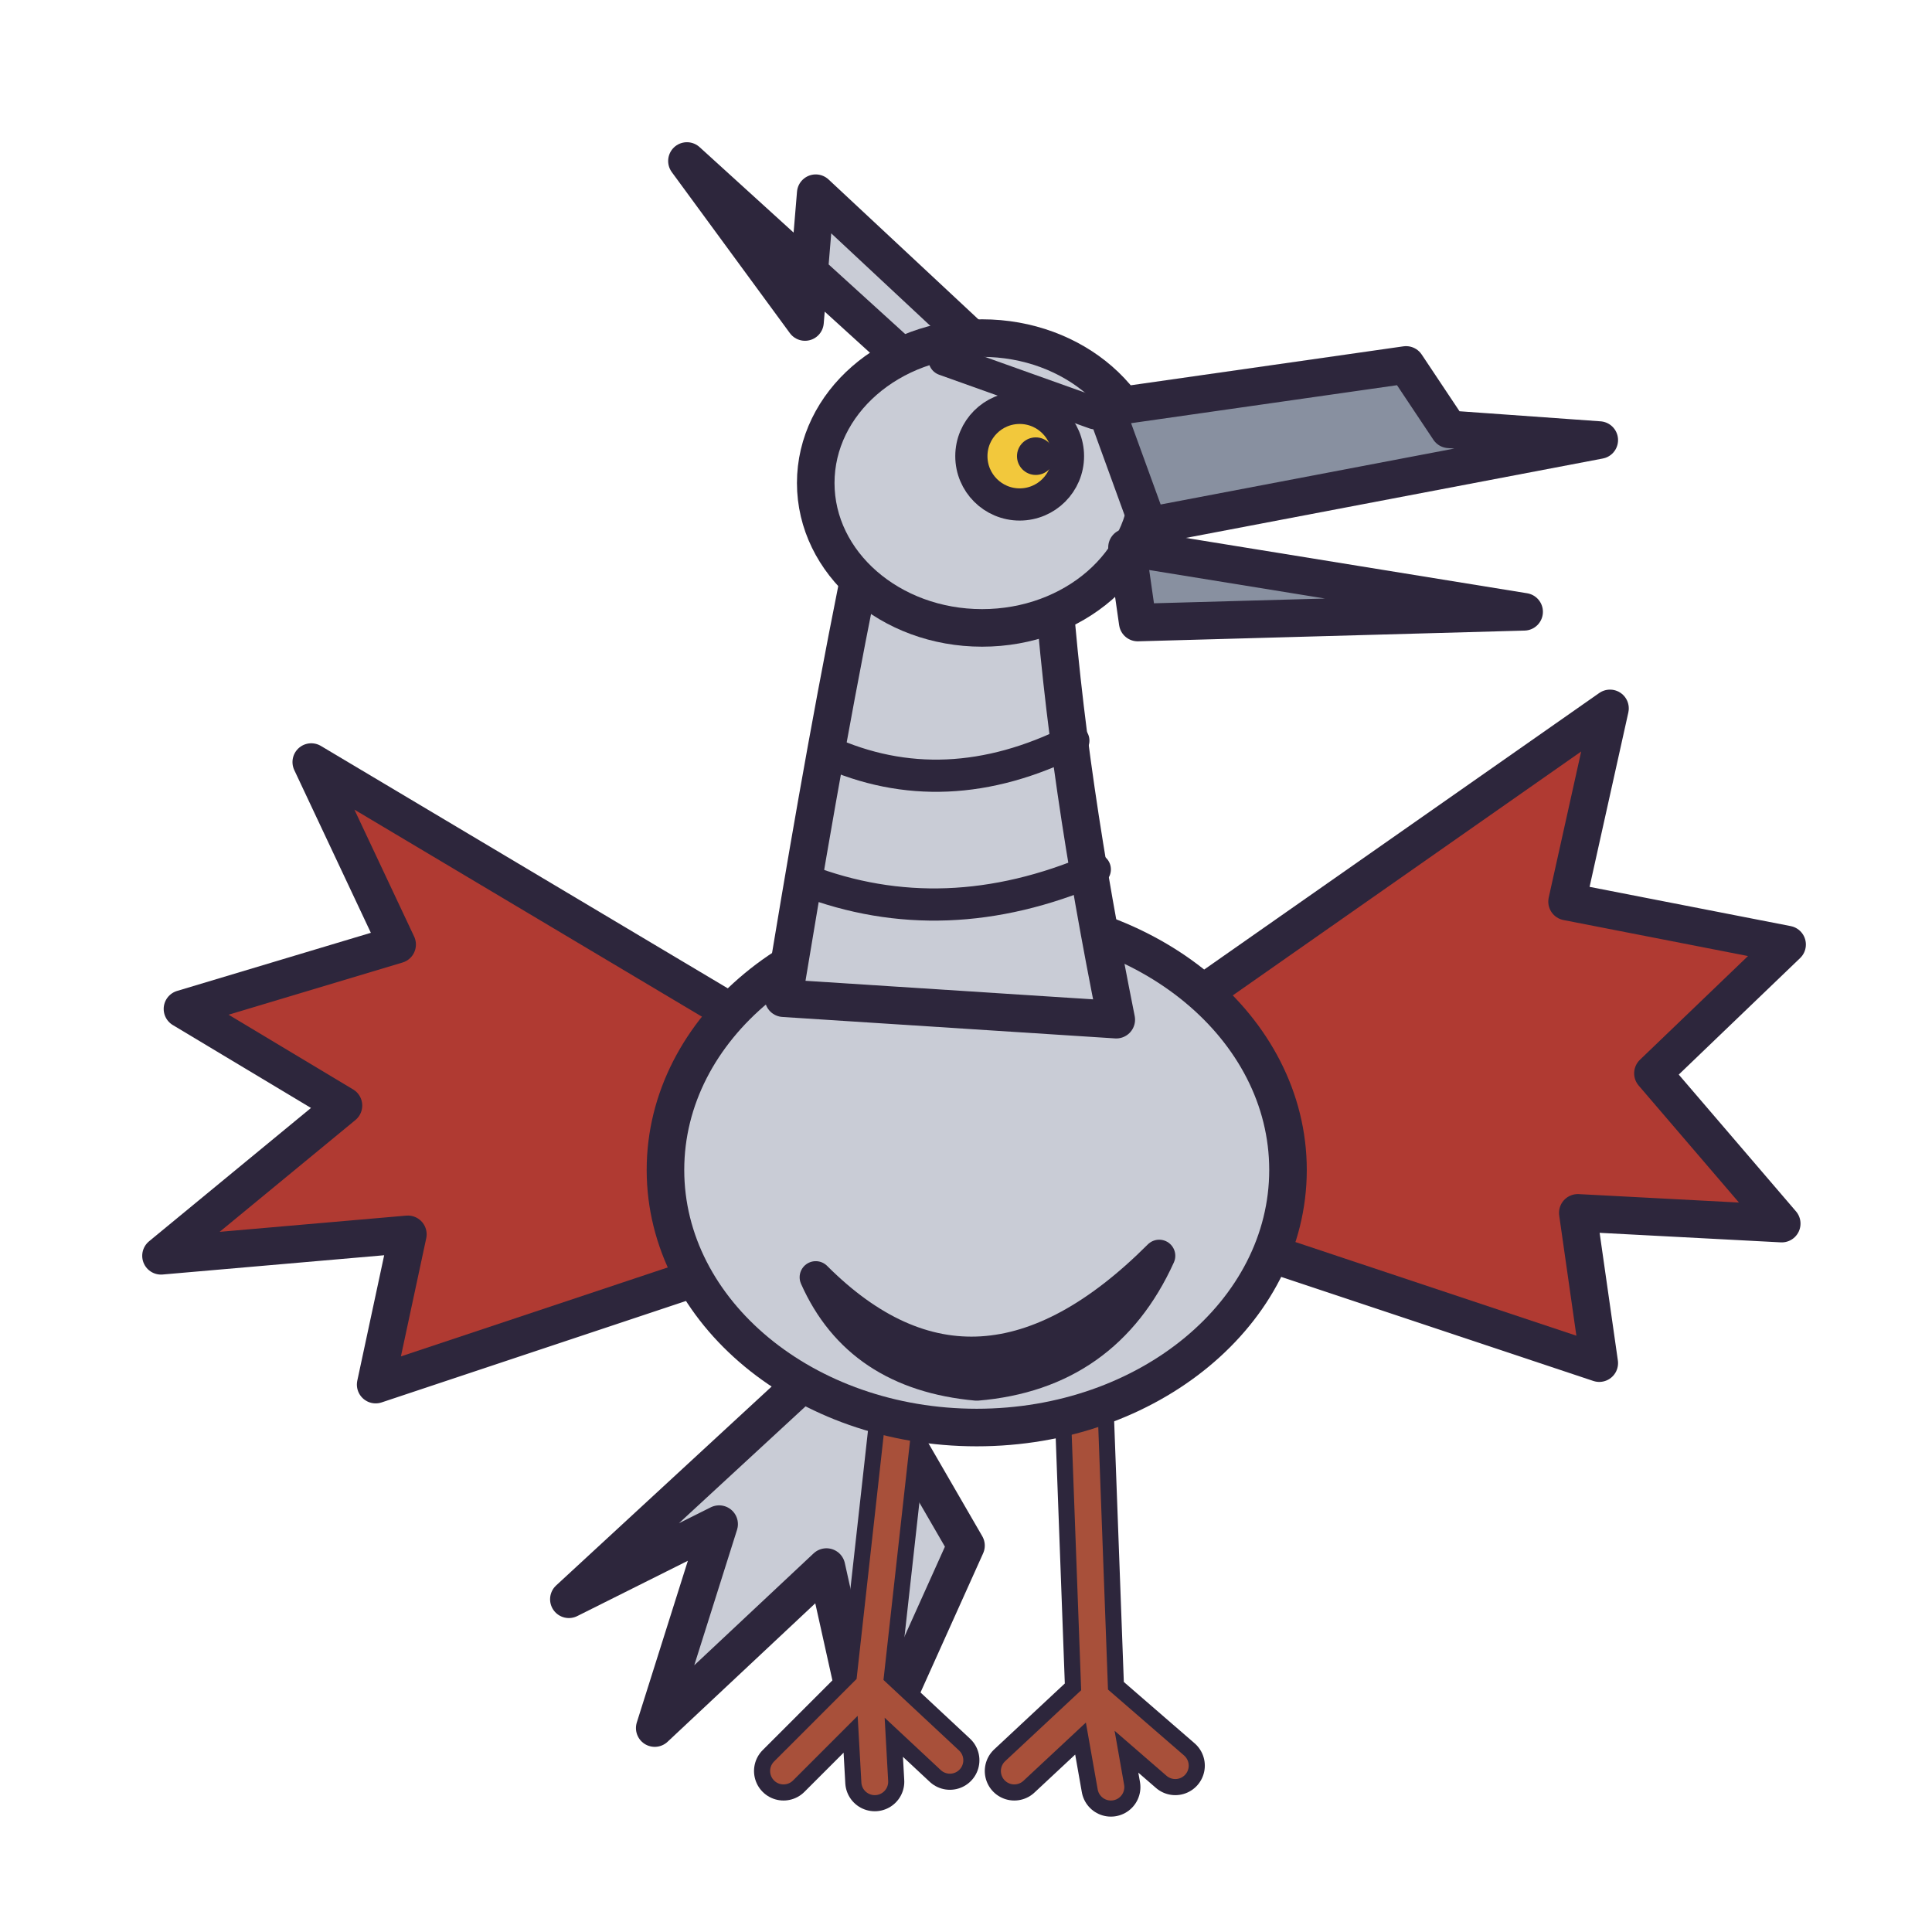
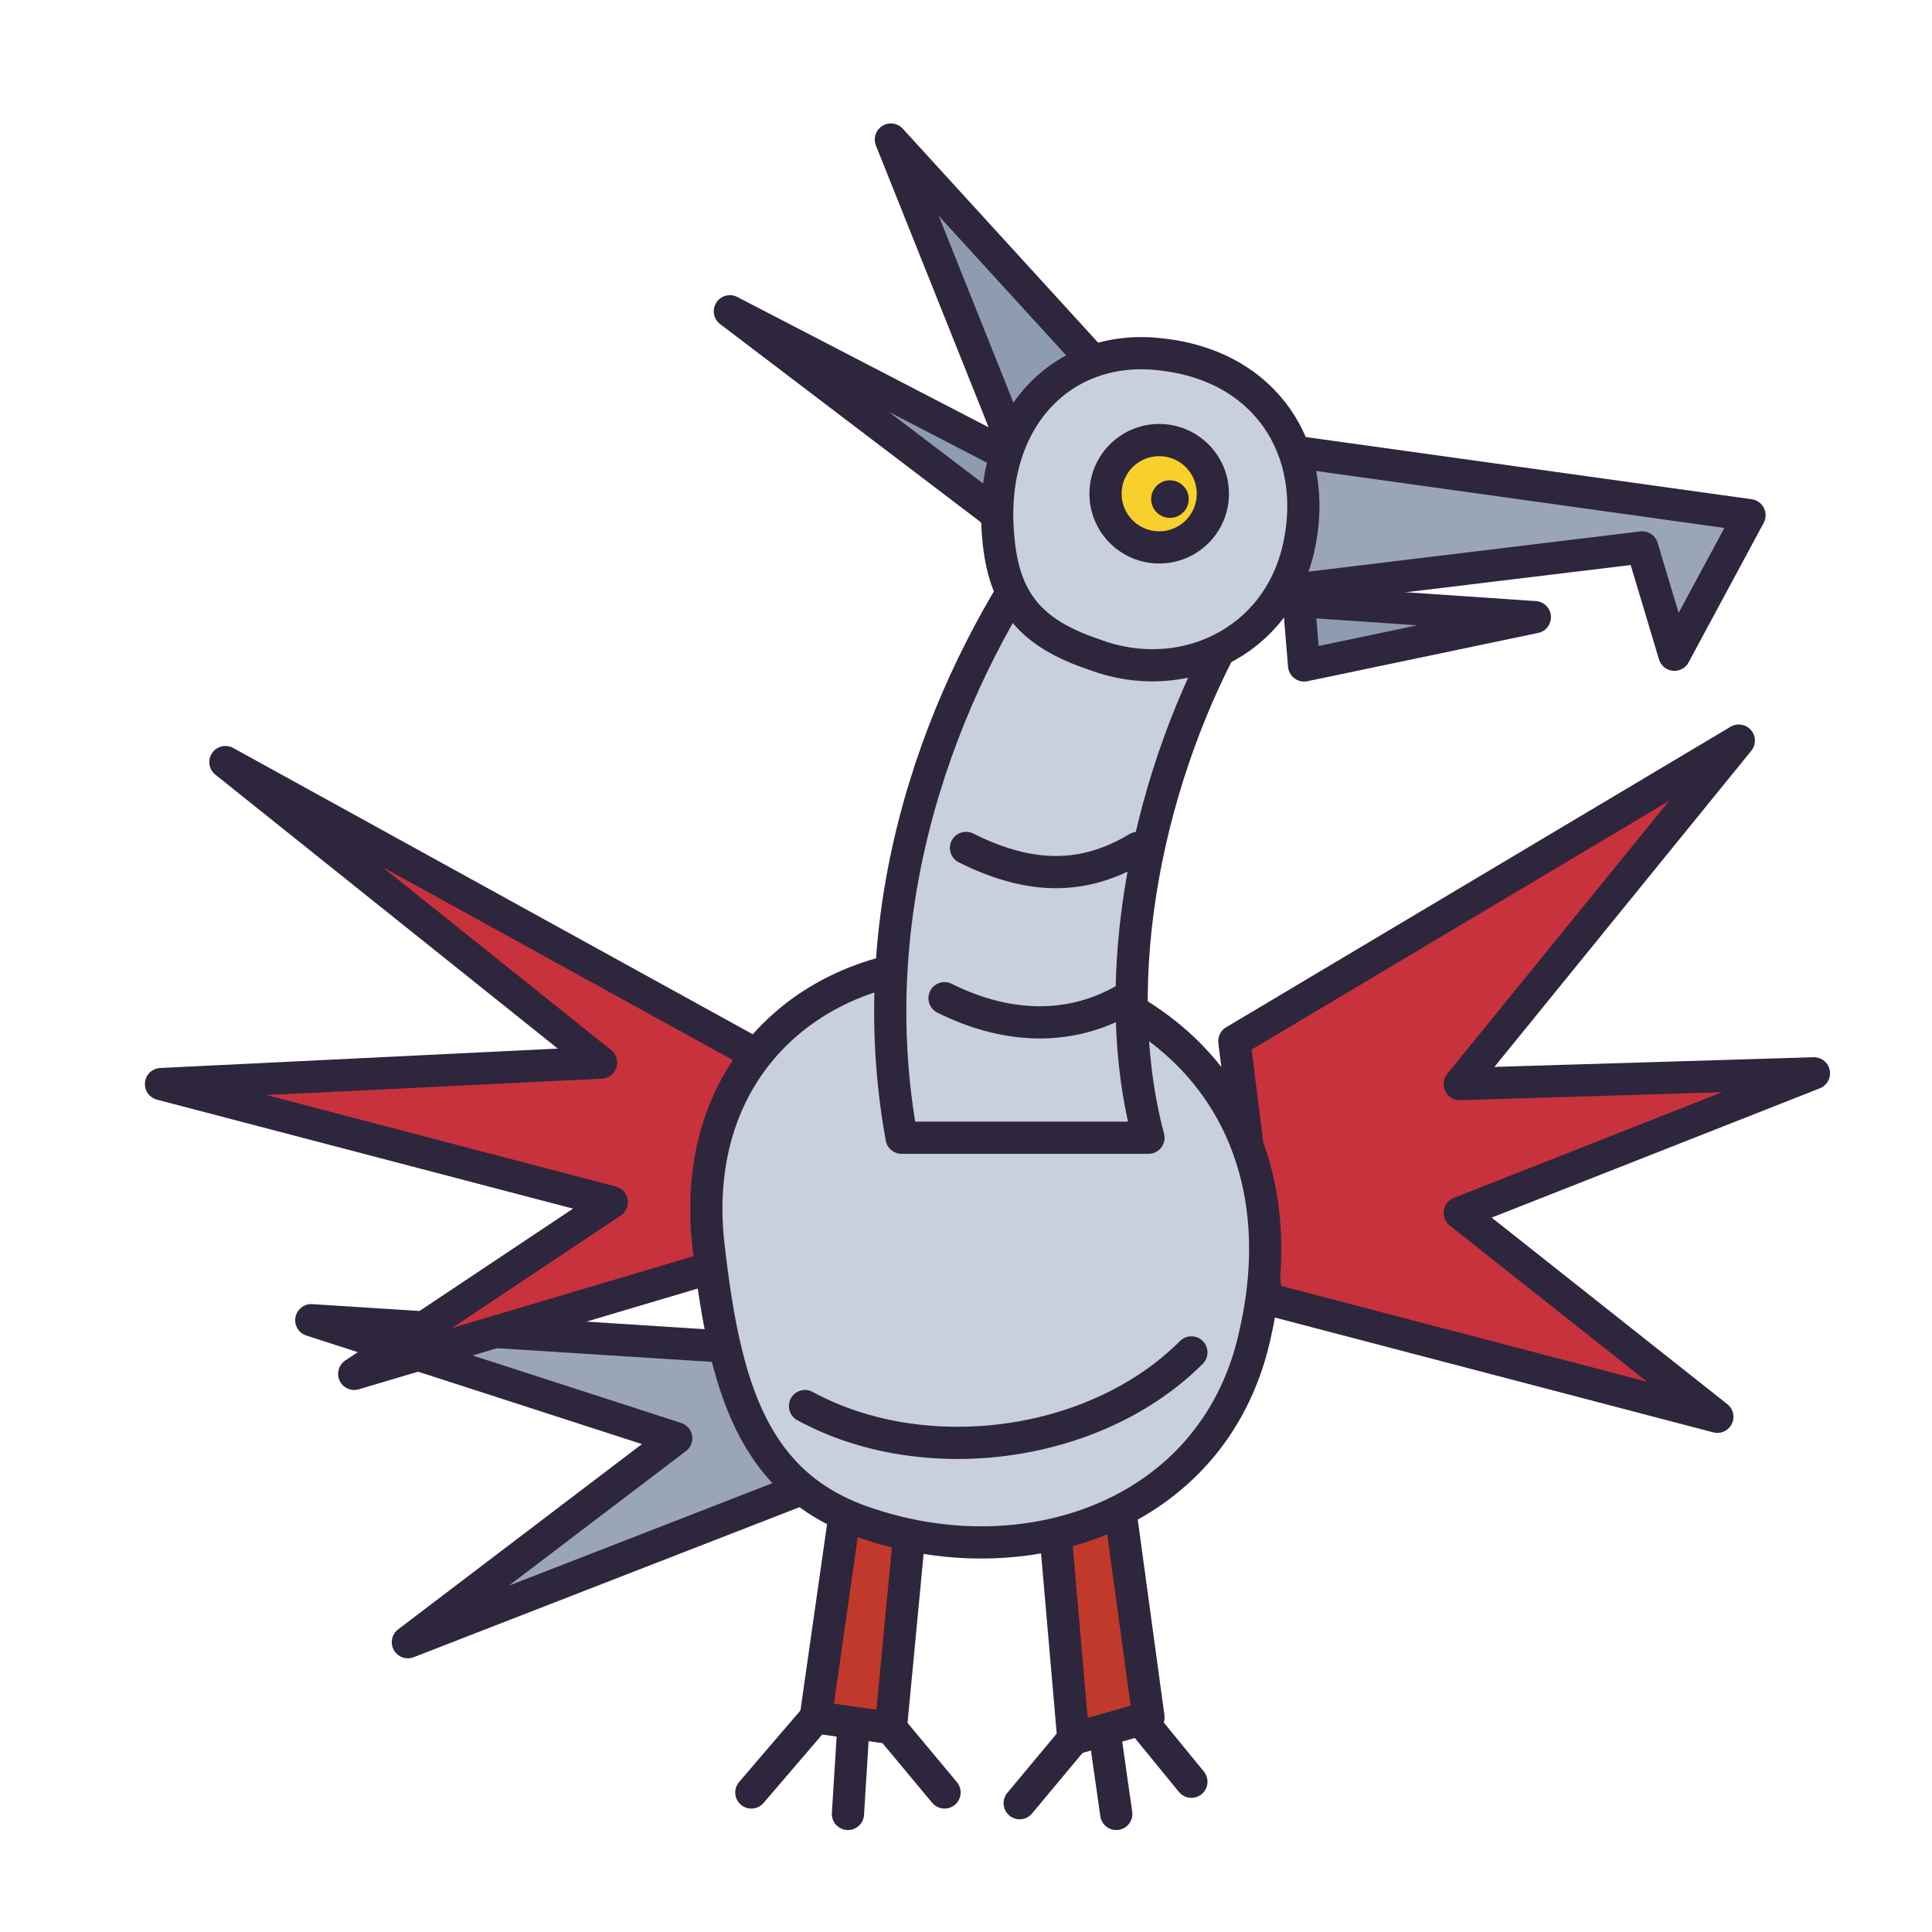
<svg xmlns="http://www.w3.org/2000/svg" viewBox="0 0 360 360">
-   <g stroke="#2d263c" stroke-width="7" stroke-linejoin="round" stroke-linecap="round" fill="none">
-     <path d="M210,195 L300,132 L292,168 L333,176 L308,200 L332,228 L294,226 L298,254 L232,232 Z" fill="#b03a32" />
-     <path d="M152,198 L58,142 L74,176 L34,188 L64,206 L30,234 L76,230 L70,258 L136,236 Z" fill="#b03a32" />
-     <path d="M158,250 L106,298 L134,284 L122,322 L154,292 L162,328 L180,288 Z" fill="#c9ccd6" />
-     <path d="M168,260 L162,314 M162,314 L146,330 M162,314 L163,332 M162,314 L177,328" stroke-width="11" />
-     <path d="M168,260 L162,314 M162,314 L146,330 M162,314 L163,332 M162,314 L177,328" stroke="#a8503a" stroke-width="5" />
-     <path d="M202,262 L204,316 M204,316 L189,330 M204,316 L207,333 M204,316 L219,329" stroke-width="11" />
-     <path d="M202,262 L204,316 M204,316 L189,330 M204,316 L207,333 M204,316 L219,329" stroke="#a8503a" stroke-width="5" />
-     <ellipse cx="182" cy="218" rx="58" ry="48" fill="#c9ccd6" />
-     <path d="M152,238 Q182,268 216,234 Q206,256 182,258 Q160,256 152,238 Z" fill="#98a0ae" stroke-width="6" />
-     <path d="M160,108 C154,138 150,162 146,186 L208,190 C202,160 198,134 196,106 Z" fill="#c9ccd6" />
-     <path d="M154,140 Q176,150 200,138 M150,164 Q176,174 204,162" stroke-width="6" />
-     <path d="M172,70 L128,30 L150,60 L152,36 L182,64 Z" fill="#c9ccd6" />
-     <ellipse cx="183" cy="90" rx="31" ry="27" fill="#c9ccd6" />
-     <path d="M210,102 L284,114 L212,116 Z" fill="#8890a0" />
-     <path d="M206,76 L262,68 L270,80 L298,82 L214,98 Z" fill="#8890a0" />
-     <circle cx="190" cy="85" r="9" fill="#f2c83c" stroke-width="6" />
-     <circle cx="193" cy="85" r="3.5" fill="#2d263c" stroke="none" />
-     <path d="M176,67 L204,77" stroke-width="6" />
+   <g stroke="#2d263c" stroke-width="6" stroke-linejoin="round" stroke-linecap="round">
+     <path d="M152 252 L58 246 L126 268 L76 306 L148 278 Z" fill="#9aa6b8" />
+     <path d="M230 194 L324 138 L272 202 L338 200 L272 226 L320 264 L236 242 Z" fill="#c8323c" />
+     <path d="M140 196 L42 142 L112 198 L30 202 L114 224 L66 256 L140 234 Z" fill="#c8323c" />
+     <path d="M158 278 L152 320 L166 322 L170 280 Z" fill="#c0392b" />
+     <path d="M152 320 L140 334 M159 322 L158 338 M166 322 L176 334" fill="none" />
+     <path d="M196 278 L200 324 L214 320 L208 276 Z" fill="#c0392b" />
+     <path d="M200 324 L190 336 M206 324 L208 338 M213 321 L222 332" fill="none" />
+     <path d="M132 232 C128 196 156 176 186 180 C222 185 242 212 234 248 C227 282 192 294 162 284 C140 277 135 258 132 232 Z" fill="#c8d0dc" />
+     <path d="M150 262 C172 274 204 270 222 252" fill="none" />
+     <path d="M168 212 C160 168 176 128 194 102 L230 116 C214 144 206 182 214 212 Z" fill="#c8d0dc" />
+     <path d="M176 186 C188 192 200 192 210 186" fill="none" />
+     <path d="M180 158 C192 164 202 164 212 158" fill="none" />
+     <path d="M208 72 L166 26 L190 86 L136 58 L186 96 Z" fill="#8f9bb0" />
+     <path d="M240 84 L326 96 L312 122 L306 102 L240 110 Z" fill="#9aa6b8" />
+     <path d="M242 112 L286 115 L243 124 Z" fill="#8f9bb0" />
+     <path d="M186 100 C184 78 198 64 216 66 C236 68 246 84 242 102 C238 120 220 128 204 122 C192 118 187 112 186 100 Z" fill="#c8d0dc" />
+     <circle cx="216" cy="92" r="10" fill="#f7d02c" />
+     <circle cx="218" cy="93" r="3.5" fill="#2d263c" stroke="none" />
  </g>
</svg>
